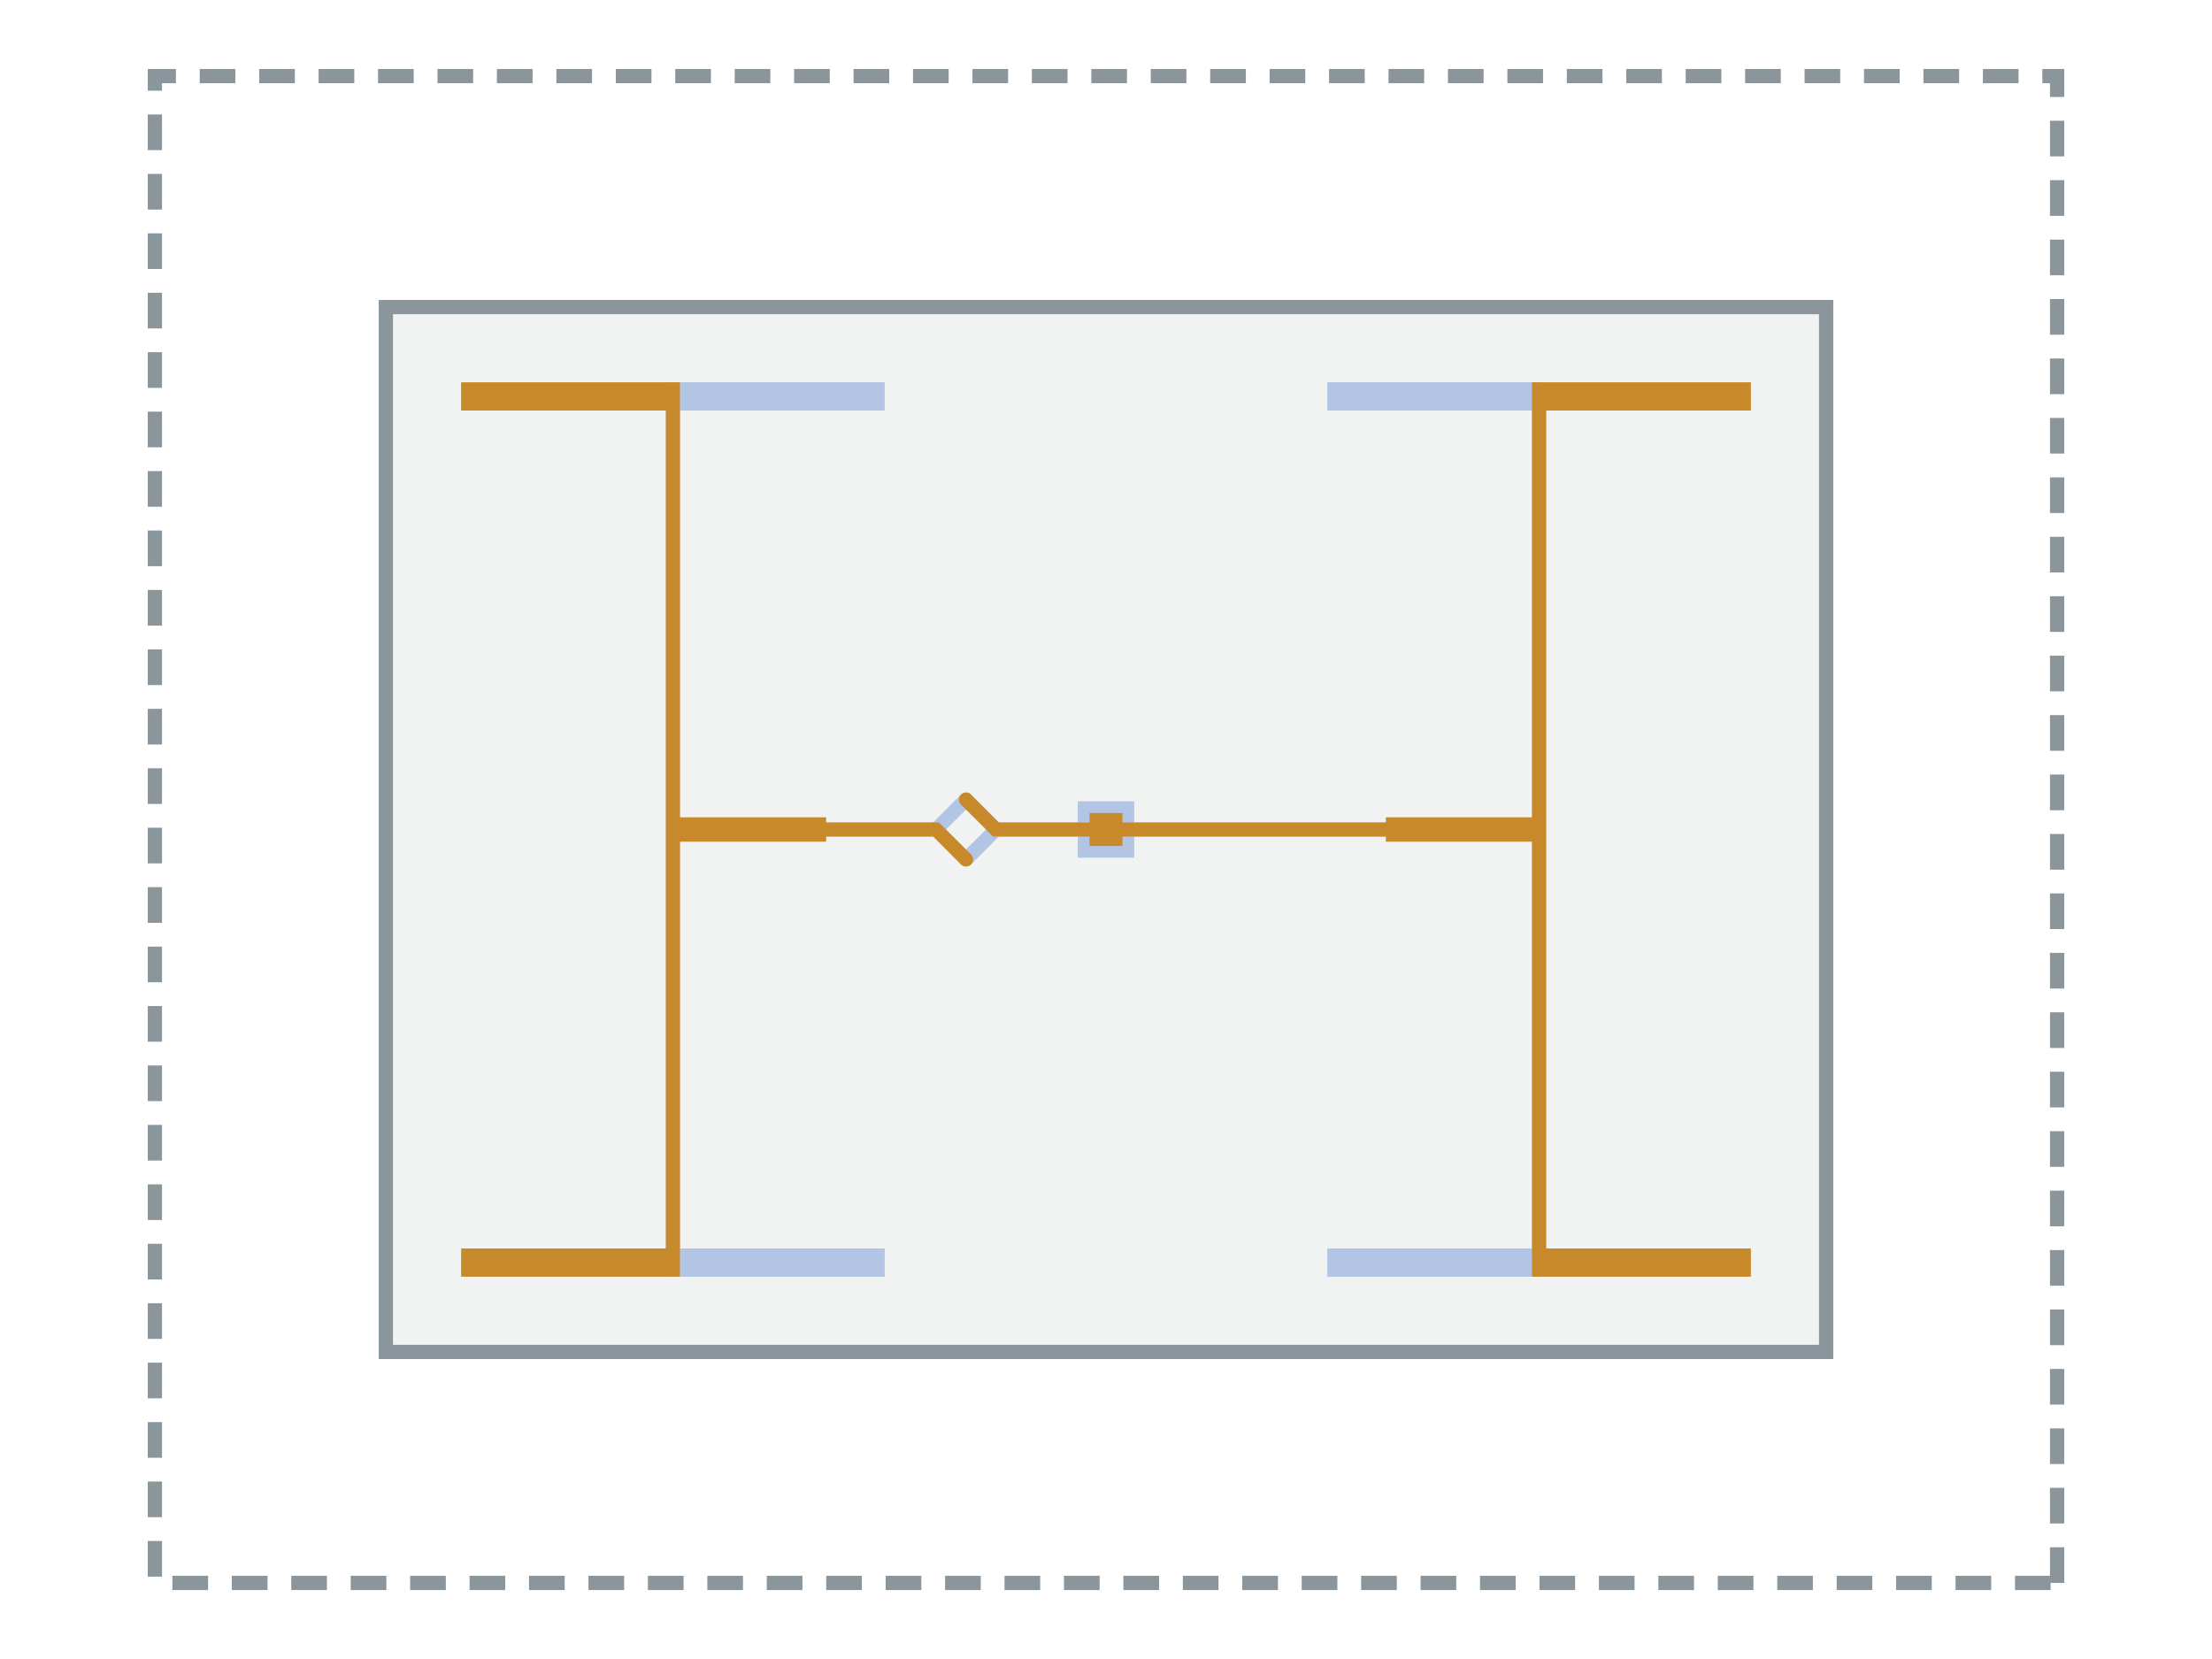
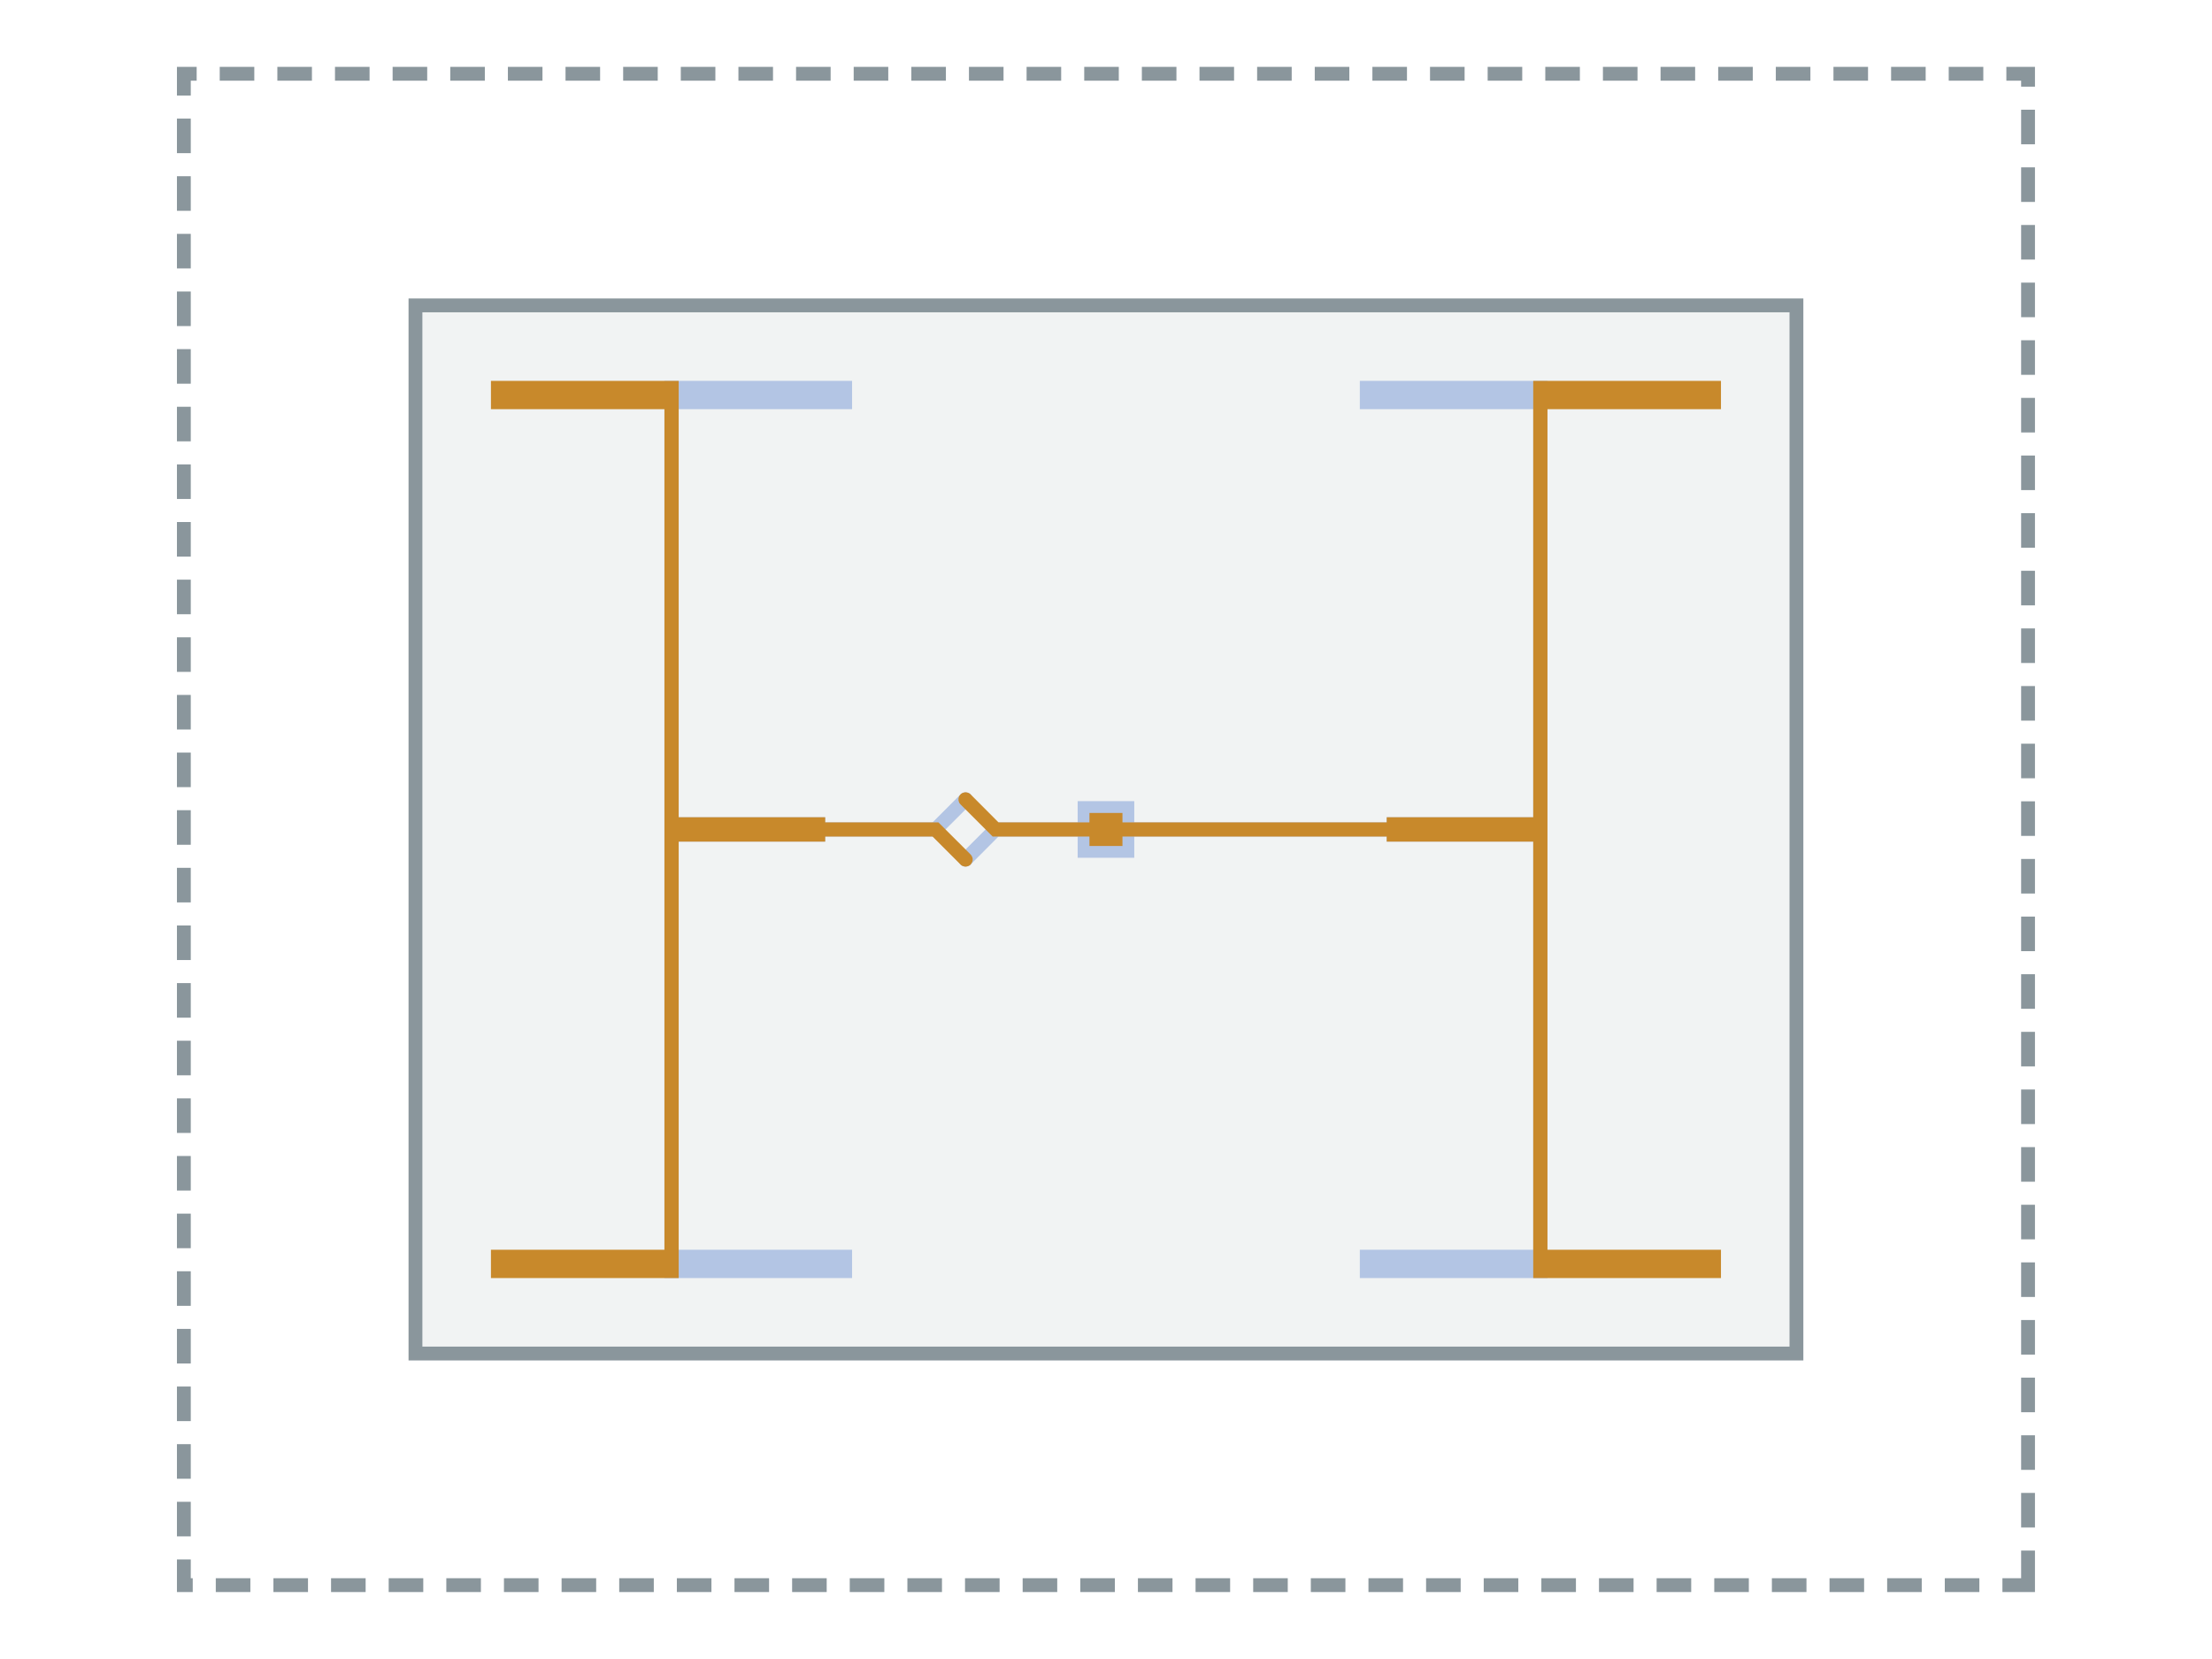
- <svg xmlns="http://www.w3.org/2000/svg" viewBox="-109.22 -88.20 218.44 176.40" width="160" height="120" preserveAspectRatio="xMidYMid meet" role="img" aria-label="Panel de dipolos 2×2 / 4×4 sobre reflector (directivo)">
-   <path d="M101.13,80.11L101.13,-80.11L-101.13,-80.11L-101.13,80.11L101.13,80.11Z" fill="none" stroke="#8a969c" stroke-width="1.517" stroke-dasharray="3.792 2.528" />
-   <path d="M76.57,55.55L76.57,-55.55L-76.57,-55.55L-76.57,55.55L76.57,55.55Z" fill="rgba(138,150,156,0.12)" fill-rule="evenodd" stroke="#8a969c" stroke-width="1.517" />
-   <path d="M-46.80,46.05L-46.80,44.55L-46.80,0.00L-46.80,-44.55L-46.80,-46.05L-46.80,-47.55L-23.53,-47.55L-23.53,-44.55L-45.30,-44.55L-45.30,-1.29L-29.77,-1.29L-29.77,-0.75L-18.38,-0.75L-15.42,-3.72L-15.42,-3.72L-15.36,-3.77L-15.30,-3.81L-15.24,-3.85L-15.17,-3.88L-15.10,-3.90L-15.03,-3.92L-14.96,-3.93L-14.88,-3.94L-14.81,-3.93L-14.74,-3.92L-14.67,-3.90L-14.60,-3.88L-14.53,-3.85L-14.47,-3.81L-14.41,-3.77L-14.35,-3.72L-14.30,-3.66L-14.26,-3.60L-14.22,-3.54L-14.19,-3.47L-14.16,-3.40L-14.15,-3.33L-14.14,-3.26L-14.13,-3.18L-14.14,-3.11L-14.15,-3.04L-14.16,-2.97L-14.19,-2.90L-14.22,-2.83L-14.26,-2.77L-14.30,-2.71L-14.35,-2.65L-14.35,-2.65L-17.76,0.75L-29.77,0.75L-29.77,1.29L-45.30,1.29L-45.30,44.55L-23.53,44.55L-23.53,47.55L-46.80,47.55L-46.80,46.05ZM-14.41,3.77L-14.47,3.81L-14.53,3.85L-14.60,3.88L-14.67,3.90L-14.74,3.92L-14.81,3.93L-14.88,3.94L-14.96,3.93L-15.03,3.92L-15.10,3.90L-15.17,3.88L-15.24,3.85L-15.30,3.81L-15.36,3.77L-15.42,3.72L-15.46,3.66L-15.51,3.60L-15.55,3.54L-15.58,3.47L-15.60,3.40L-15.62,3.33L-15.63,3.26L-15.64,3.18L-15.63,3.11L-15.62,3.04L-15.60,2.97L-15.58,2.90L-15.55,2.83L-15.51,2.77L-15.46,2.71L-15.42,2.65L-12.01,-0.75L-3.00,-0.75L-3.00,-3.00L3.00,-3.00L3.00,-0.75L29.77,-0.75L29.77,-1.29L45.30,-1.29L45.30,-44.55L23.53,-44.55L23.53,-47.55L46.80,-47.55L46.80,-46.05L46.80,-44.55L46.80,0.00L46.80,44.55L46.80,46.05L46.80,47.55L23.53,47.55L23.53,44.55L45.30,44.55L45.30,1.29L29.77,1.29L29.77,0.75L3.00,0.75L3.00,3.00L-3.00,3.00L-3.00,0.75L-11.39,0.75L-14.35,3.72L-14.41,3.77Z" fill="#7f9ed6" fill-opacity="0.55" fill-rule="evenodd" />
-   <path d="M-46.80,44.55L-46.80,0.00L-46.80,-44.55L-68.57,-44.55L-68.57,-47.55L-45.30,-47.55L-45.30,-46.05L-45.30,-44.55L-45.30,-1.29L-29.77,-1.29L-29.77,-0.75L-17.76,-0.75L-14.35,2.65L-14.35,2.65L-14.30,2.71L-14.26,2.77L-14.22,2.83L-14.19,2.90L-14.16,2.97L-14.15,3.04L-14.14,3.11L-14.13,3.18L-14.14,3.26L-14.15,3.33L-14.16,3.40L-14.19,3.47L-14.22,3.54L-14.26,3.60L-14.30,3.66L-14.35,3.72L-14.41,3.77L-14.47,3.81L-14.53,3.85L-14.60,3.88L-14.67,3.90L-14.74,3.92L-14.81,3.93L-14.88,3.94L-14.96,3.93L-15.03,3.92L-15.10,3.90L-15.17,3.88L-15.24,3.85L-15.30,3.81L-15.36,3.77L-15.42,3.72L-15.42,3.72L-18.38,0.75L-29.77,0.75L-29.77,1.29L-45.30,1.29L-45.30,44.55L-45.30,46.05L-45.30,47.55L-68.57,47.55L-68.57,44.55L-46.80,44.55ZM-15.46,-2.71L-15.51,-2.77L-15.55,-2.83L-15.58,-2.90L-15.60,-2.97L-15.62,-3.04L-15.63,-3.11L-15.64,-3.18L-15.63,-3.26L-15.62,-3.33L-15.60,-3.40L-15.58,-3.47L-15.55,-3.54L-15.51,-3.60L-15.46,-3.66L-15.42,-3.72L-15.36,-3.77L-15.30,-3.81L-15.24,-3.85L-15.17,-3.88L-15.10,-3.90L-15.03,-3.92L-14.96,-3.93L-14.88,-3.94L-14.81,-3.93L-14.74,-3.92L-14.67,-3.90L-14.60,-3.88L-14.53,-3.85L-14.47,-3.81L-14.41,-3.77L-14.35,-3.72L-11.39,-0.75L-1.75,-0.75L-1.75,-1.75L1.75,-1.75L1.75,-0.75L29.77,-0.75L29.77,-1.29L45.30,-1.29L45.30,-44.55L45.30,-46.05L45.30,-47.55L68.57,-47.55L68.57,-44.55L46.80,-44.55L46.80,0.00L46.80,44.55L68.57,44.55L68.57,47.55L45.30,47.55L45.30,46.05L45.30,44.55L45.30,1.29L29.77,1.29L29.77,0.75L1.75,0.75L1.75,1.75L-1.75,1.75L-1.75,0.75L-12.01,0.75L-15.42,-2.65L-15.46,-2.71Z" fill="#c8892b" fill-rule="evenodd" />
+ <svg xmlns="http://www.w3.org/2000/svg" viewBox="-105.56 -87.92 211.13 175.85" width="160" height="120" preserveAspectRatio="xMidYMid meet" role="img" aria-label="Panel de dipolos 2×2 / 4×4 sobre reflector (directivo)">
+   <path d="M97.74,80.10L97.74,-80.10L-97.74,-80.10L-97.74,80.10L97.74,80.10Z" fill="none" stroke="#8a969c" stroke-width="1.466" stroke-dasharray="3.665 2.444" />
+   <path d="M73.19,55.55L73.19,-55.55L-73.19,-55.55L-73.19,55.55L73.19,55.55Z" fill="rgba(138,150,156,0.12)" fill-rule="evenodd" stroke="#8a969c" stroke-width="1.466" />
+   <path d="M-46.80,46.05L-46.80,44.55L-46.80,0.00L-46.80,-44.55L-46.80,-46.05L-46.80,-47.55L-26.91,-47.55L-26.91,-44.55L-45.29,-44.55L-45.29,-1.29L-29.76,-1.29L-29.76,-0.75L-18.38,-0.75L-15.41,-3.72L-15.41,-3.72L-15.36,-3.77L-15.30,-3.81L-15.24,-3.85L-15.17,-3.88L-15.10,-3.90L-15.03,-3.92L-14.96,-3.93L-14.88,-3.94L-14.81,-3.93L-14.74,-3.92L-14.66,-3.90L-14.59,-3.88L-14.53,-3.85L-14.46,-3.81L-14.40,-3.77L-14.35,-3.72L-14.30,-3.66L-14.26,-3.60L-14.22,-3.54L-14.19,-3.47L-14.16,-3.40L-14.14,-3.33L-14.13,-3.26L-14.13,-3.18L-14.13,-3.11L-14.14,-3.04L-14.16,-2.97L-14.19,-2.90L-14.22,-2.83L-14.26,-2.77L-14.30,-2.71L-14.35,-2.65L-14.35,-2.65L-17.76,0.75L-29.76,0.75L-29.76,1.29L-45.29,1.29L-45.29,44.55L-26.91,44.55L-26.91,47.55L-46.80,47.55L-46.80,46.05ZM-14.40,3.77L-14.46,3.81L-14.53,3.85L-14.59,3.88L-14.66,3.90L-14.74,3.92L-14.81,3.93L-14.88,3.94L-14.96,3.93L-15.03,3.92L-15.10,3.90L-15.17,3.88L-15.24,3.85L-15.30,3.81L-15.36,3.77L-15.41,3.72L-15.46,3.66L-15.51,3.60L-15.55,3.54L-15.58,3.47L-15.60,3.40L-15.62,3.33L-15.63,3.26L-15.63,3.18L-15.63,3.11L-15.62,3.04L-15.60,2.97L-15.58,2.90L-15.55,2.83L-15.51,2.77L-15.46,2.71L-15.41,2.65L-12.01,-0.75L-3.00,-0.75L-3.00,-3.00L3.00,-3.00L3.00,-0.75L29.76,-0.75L29.76,-1.29L45.29,-1.29L45.29,-44.55L26.91,-44.55L26.91,-47.55L46.80,-47.55L46.80,-46.05L46.80,-44.55L46.80,0.00L46.80,44.55L46.80,46.05L46.80,47.55L26.91,47.55L26.91,44.55L45.29,44.55L45.29,1.29L29.76,1.29L29.76,0.75L3.00,0.75L3.00,3.00L-3.00,3.00L-3.00,0.75L-11.39,0.75L-14.35,3.72L-14.40,3.77Z" fill="#7f9ed6" fill-opacity="0.55" fill-rule="evenodd" />
+   <path d="M-46.80,44.55L-46.80,0.00L-46.80,-44.55L-65.19,-44.55L-65.19,-47.55L-45.29,-47.55L-45.29,-46.05L-45.29,-44.55L-45.29,-1.29L-29.76,-1.29L-29.76,-0.75L-17.76,-0.75L-14.35,2.65L-14.35,2.65L-14.30,2.71L-14.26,2.77L-14.22,2.83L-14.19,2.90L-14.16,2.97L-14.14,3.04L-14.13,3.11L-14.13,3.18L-14.13,3.26L-14.14,3.33L-14.16,3.40L-14.19,3.47L-14.22,3.54L-14.26,3.60L-14.30,3.66L-14.35,3.72L-14.40,3.77L-14.46,3.81L-14.53,3.85L-14.59,3.88L-14.66,3.90L-14.74,3.92L-14.81,3.93L-14.88,3.94L-14.96,3.93L-15.03,3.92L-15.10,3.90L-15.17,3.88L-15.24,3.85L-15.30,3.81L-15.36,3.77L-15.41,3.72L-15.41,3.72L-18.38,0.75L-29.76,0.75L-29.76,1.29L-45.29,1.29L-45.29,44.55L-45.29,46.05L-45.29,47.55L-65.19,47.55L-65.19,44.55L-46.80,44.55ZM-15.46,-2.71L-15.51,-2.77L-15.55,-2.83L-15.58,-2.90L-15.60,-2.97L-15.62,-3.04L-15.63,-3.11L-15.63,-3.18L-15.63,-3.26L-15.62,-3.33L-15.60,-3.40L-15.58,-3.47L-15.55,-3.54L-15.51,-3.60L-15.46,-3.66L-15.41,-3.72L-15.36,-3.77L-15.30,-3.81L-15.24,-3.85L-15.17,-3.88L-15.10,-3.90L-15.03,-3.92L-14.96,-3.93L-14.88,-3.94L-14.81,-3.93L-14.74,-3.92L-14.66,-3.90L-14.59,-3.88L-14.53,-3.85L-14.46,-3.81L-14.40,-3.77L-14.35,-3.72L-11.39,-0.75L-1.75,-0.75L-1.75,-1.75L1.75,-1.75L1.75,-0.75L29.76,-0.75L29.76,-1.29L45.29,-1.29L45.29,-44.55L45.29,-46.05L45.29,-47.55L65.19,-47.55L65.19,-44.55L46.80,-44.55L46.80,0.00L46.80,44.55L65.19,44.55L65.19,47.55L45.29,47.55L45.29,46.05L45.29,44.55L45.29,1.29L29.76,1.29L29.76,0.75L1.75,0.75L1.75,1.75L-1.75,1.75L-1.75,0.75L-12.01,0.75L-15.41,-2.65L-15.46,-2.71Z" fill="#c8892b" fill-rule="evenodd" />
</svg>
